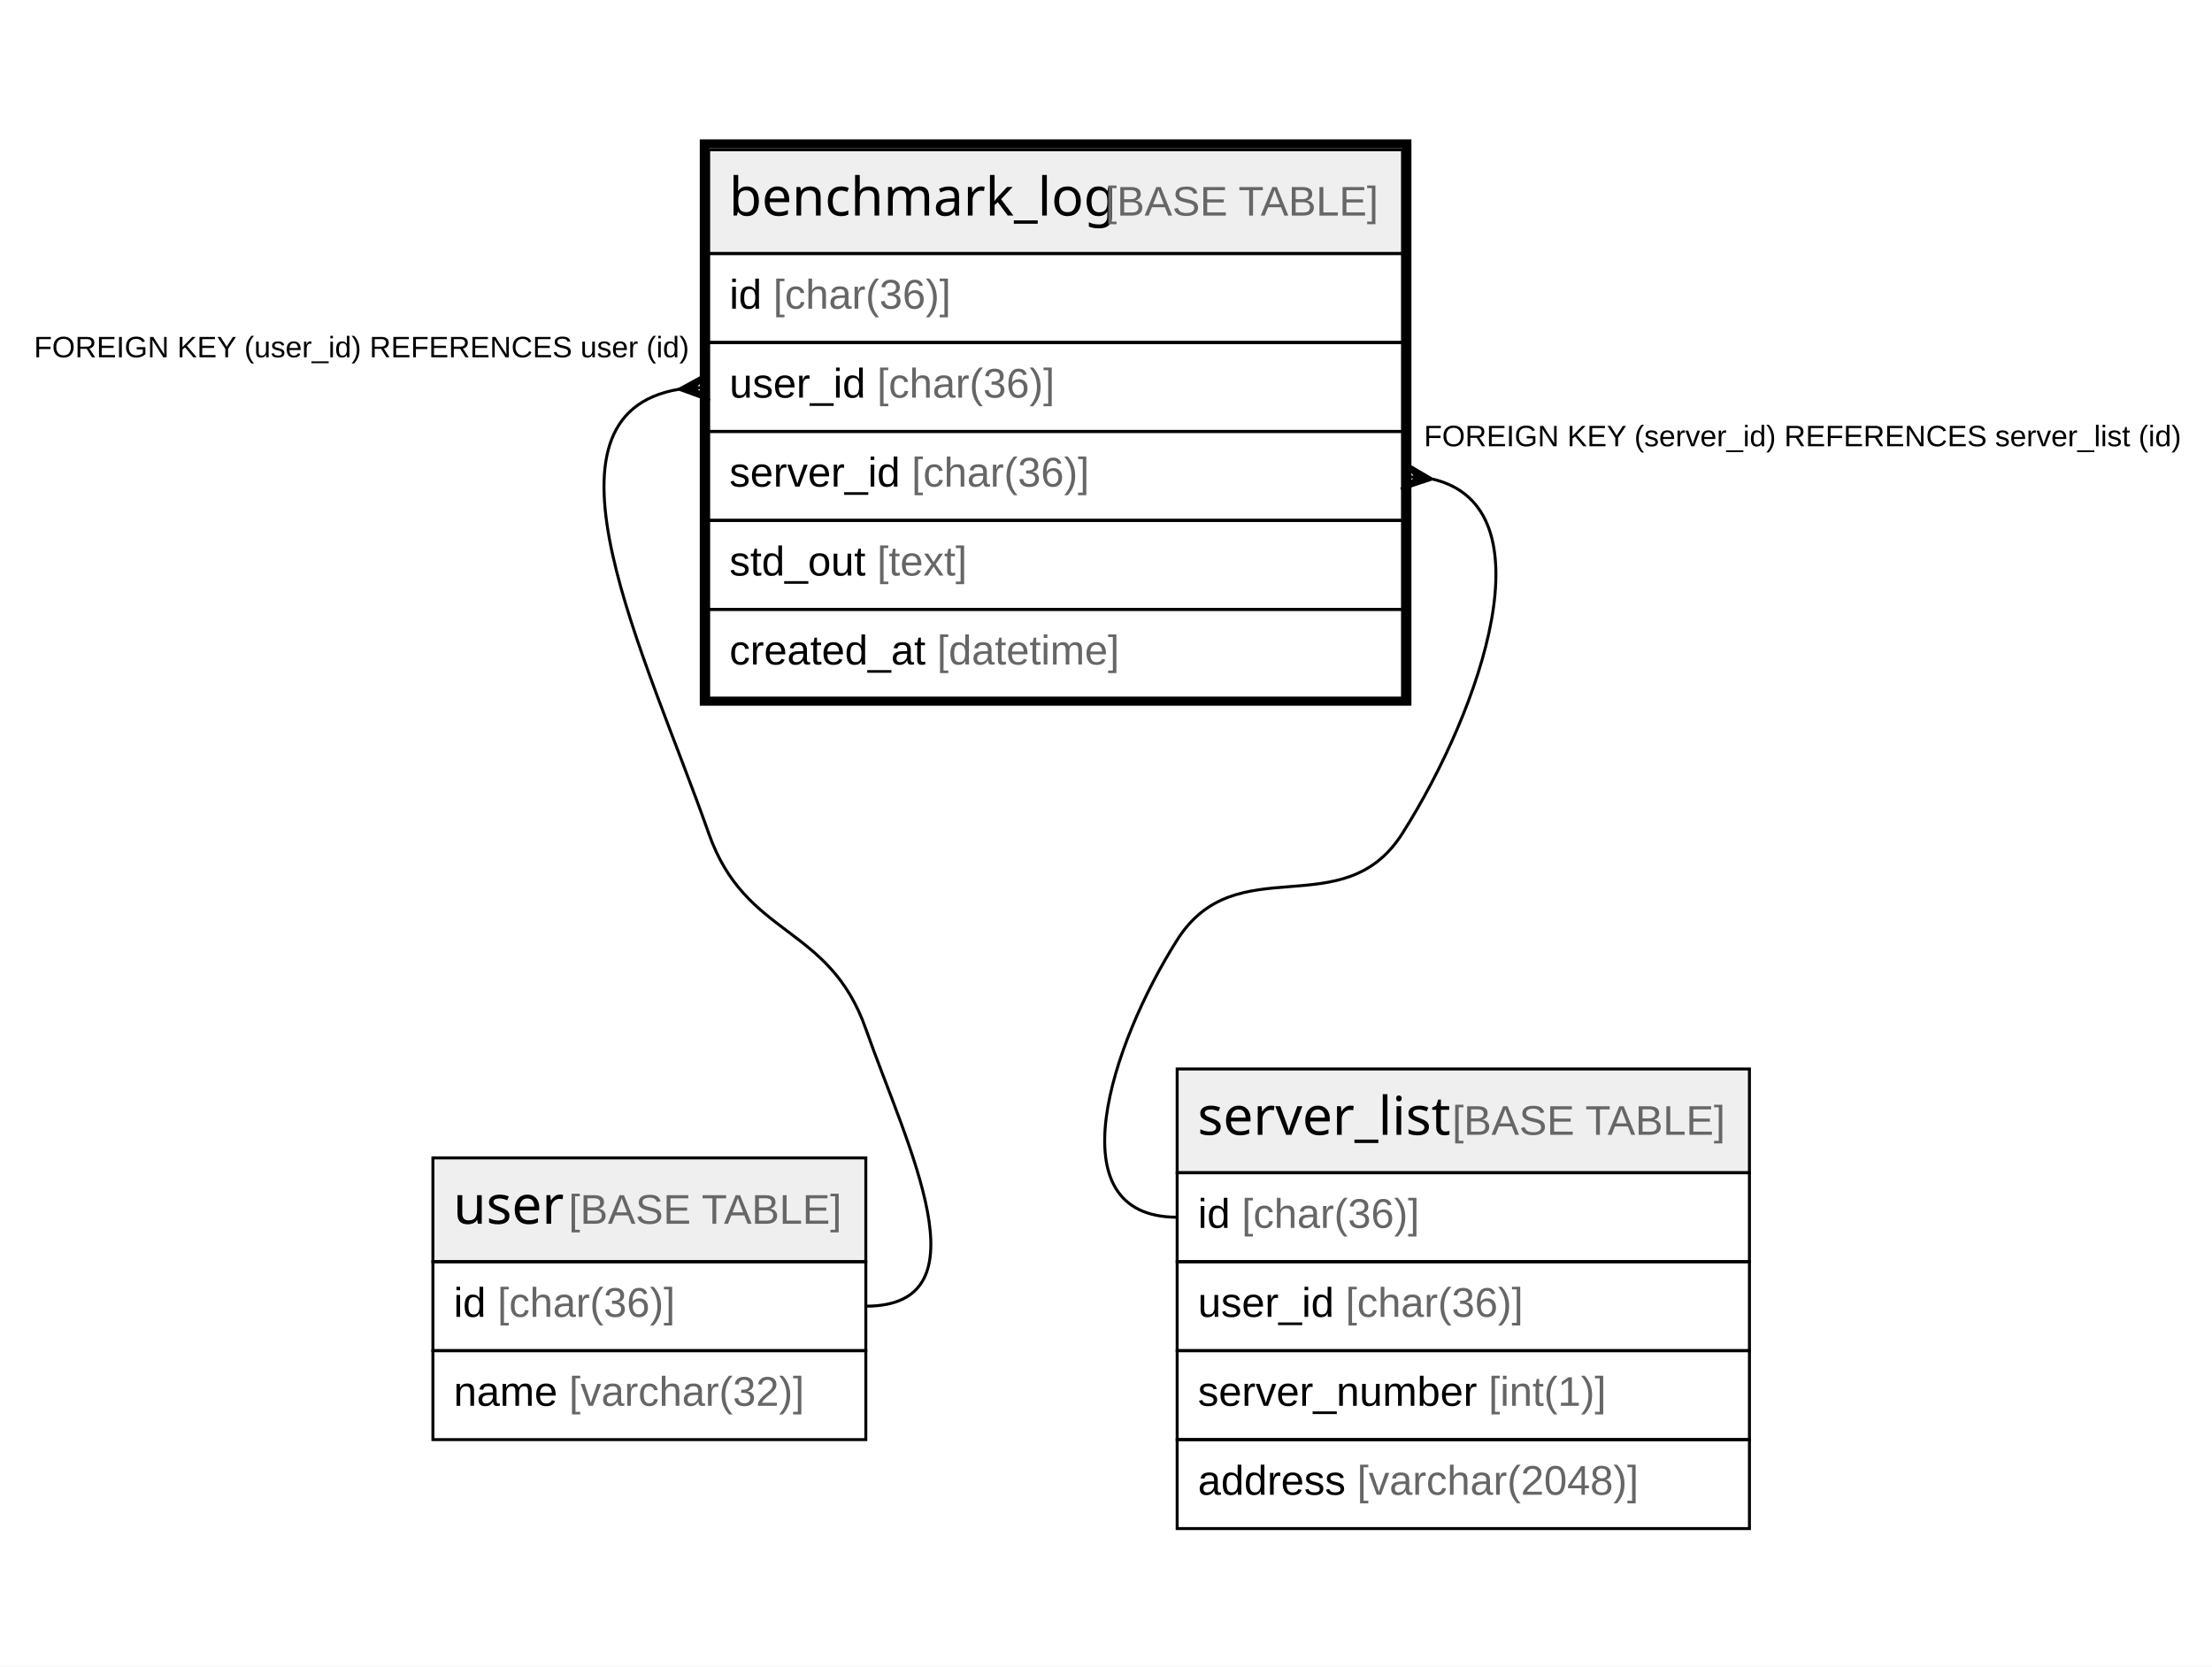
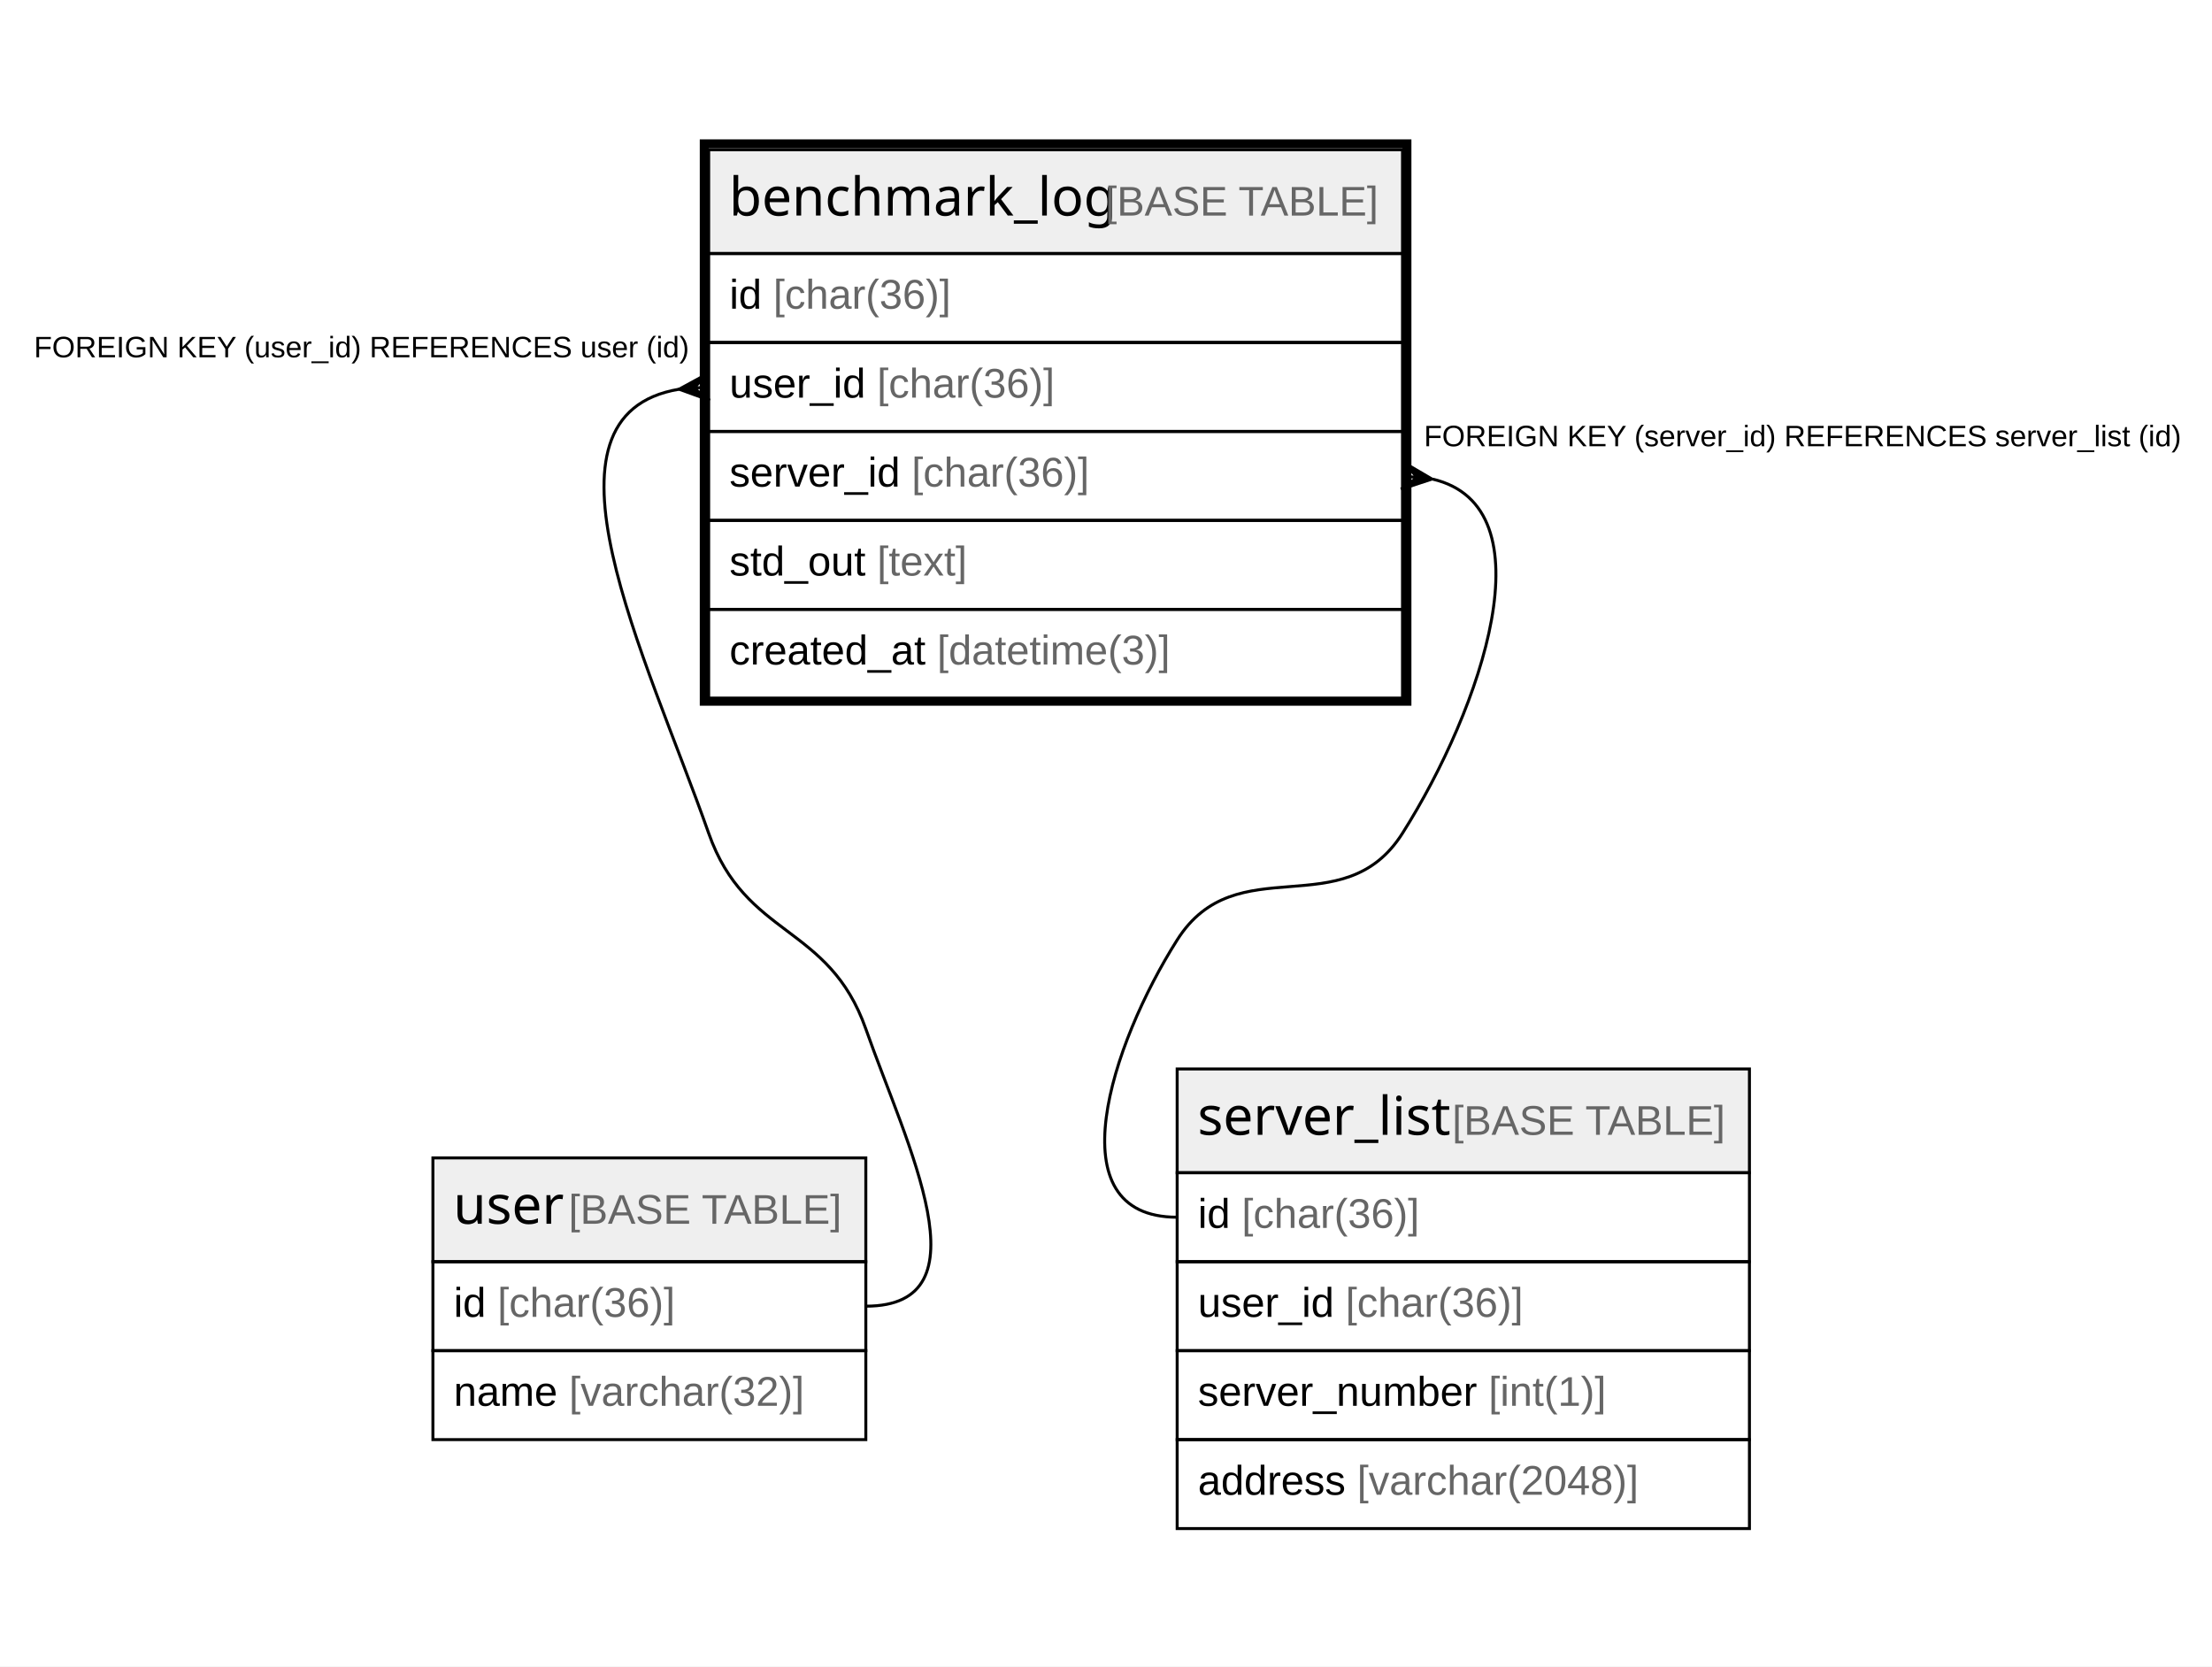
<svg xmlns="http://www.w3.org/2000/svg" width="746pt" height="562pt" viewBox="0.00 0.00 746.00 562.00">
  <g id="graph0" class="graph" transform="scale(1 1) rotate(0) translate(4 558)">
    <polygon fill="#ffffff" stroke="transparent" points="-4,4 -4,-558 742,-558 742,4 -4,4" />
    <g id="node1" class="node">
      <polygon fill="#efefef" stroke="transparent" points="235,-472.5 235,-507.5 469,-507.5 469,-472.5 235,-472.5" />
      <polygon fill="none" stroke="#000000" points="235,-472.5 235,-507.5 469,-507.5 469,-472.5 235,-472.5" />
      <text text-anchor="start" x="241.859" y="-485.3" font-family="Arial Bold" font-size="18.00" fill="#000000">benchmark_log</text>
      <text text-anchor="start" x="364.887" y="-485.3" font-family="Arial" font-size="14.00" fill="#000000"> </text>
      <text text-anchor="start" x="368.778" y="-485.3" font-family="Arial" font-size="14.00" fill="#666666">[BASE TABLE]</text>
      <polygon fill="none" stroke="#000000" points="235,-442.5 235,-472.5 469,-472.5 469,-442.5 235,-442.5" />
      <text text-anchor="start" x="242" y="-453.9" font-family="Arial" font-size="14.00" fill="#000000">id </text>
      <text text-anchor="start" x="256.78" y="-453.9" font-family="Arial" font-size="14.00" fill="#666666">[char(36)]</text>
      <polygon fill="none" stroke="#000000" points="235,-412.5 235,-442.5 469,-442.5 469,-412.5 235,-412.5" />
      <text text-anchor="start" x="242" y="-423.9" font-family="Arial" font-size="14.00" fill="#000000">user_id </text>
      <text text-anchor="start" x="291.788" y="-423.9" font-family="Arial" font-size="14.00" fill="#666666">[char(36)]</text>
      <polygon fill="none" stroke="#000000" points="235,-382.5 235,-412.5 469,-412.5 469,-382.5 235,-382.5" />
      <text text-anchor="start" x="242" y="-393.9" font-family="Arial" font-size="14.00" fill="#000000">server_id </text>
      <text text-anchor="start" x="303.449" y="-393.9" font-family="Arial" font-size="14.00" fill="#666666">[char(36)]</text>
      <polygon fill="none" stroke="#000000" points="235,-352.5 235,-382.5 469,-382.5 469,-352.5 235,-352.5" />
      <text text-anchor="start" x="242" y="-363.9" font-family="Arial" font-size="14.00" fill="#000000">std_out </text>
      <text text-anchor="start" x="291.802" y="-363.9" font-family="Arial" font-size="14.00" fill="#666666">[text]</text>
      <polygon fill="none" stroke="#000000" points="235,-322.5 235,-352.5 469,-352.5 469,-322.5 235,-322.5" />
      <text text-anchor="start" x="242" y="-333.9" font-family="Arial" font-size="14.00" fill="#000000">created_at </text>
-       <text text-anchor="start" x="312.028" y="-333.9" font-family="Arial" font-size="14.00" fill="#666666">[datetime]</text>
+       <text text-anchor="start" x="312.028" y="-333.9" font-family="Arial" font-size="14.00" fill="#666666">[datetime(3)]</text>
      <polygon fill="none" stroke="#000000" stroke-width="3" points="233.5,-321.5 233.5,-509.5 470.5,-509.5 470.5,-321.5 233.5,-321.5" />
    </g>
    <g id="node2" class="node">
      <polygon fill="#efefef" stroke="transparent" points="142,-132.5 142,-167.5 288,-167.5 288,-132.5 142,-132.5" />
      <polygon fill="none" stroke="#000000" points="142,-132.5 142,-167.5 288,-167.5 288,-132.5 142,-132.5" />
      <text text-anchor="start" x="148.871" y="-145.3" font-family="Arial Bold" font-size="18.00" fill="#000000">user</text>
      <text text-anchor="start" x="183.875" y="-145.3" font-family="Arial" font-size="14.00" fill="#000000"> </text>
      <text text-anchor="start" x="187.766" y="-145.3" font-family="Arial" font-size="14.00" fill="#666666">[BASE TABLE]</text>
      <polygon fill="none" stroke="#000000" points="142,-102.5 142,-132.5 288,-132.5 288,-102.5 142,-102.5" />
      <text text-anchor="start" x="149" y="-113.9" font-family="Arial" font-size="14.00" fill="#000000">id </text>
      <text text-anchor="start" x="163.78" y="-113.9" font-family="Arial" font-size="14.00" fill="#666666">[char(36)]</text>
      <polygon fill="none" stroke="#000000" points="142,-72.5 142,-102.5 288,-102.5 288,-72.5 142,-72.5" />
      <text text-anchor="start" x="149" y="-83.9" font-family="Arial" font-size="14.00" fill="#000000">name </text>
      <text text-anchor="start" x="187.899" y="-83.9" font-family="Arial" font-size="14.00" fill="#666666">[varchar(32)]</text>
    </g>
    <g id="edge1" class="edge">
      <path fill="none" stroke="#000000" d="M225.005,-426.734C172.932,-418.013 214.015,-336.647 235,-277 247.485,-241.512 275.515,-246.488 288,-211 301.791,-171.8 329.556,-117.5 288,-117.5" />
      <polygon fill="#000000" stroke="#000000" points="225.029,-426.736 234.656,-431.987 230.015,-427.118 235,-427.5 235,-427.5 235,-427.5 230.015,-427.118 235.344,-423.013 225.029,-426.736 225.029,-426.736" />
      <text text-anchor="start" x="7.445" y="-437.5" font-family="Arial" font-size="10.00" fill="#000000">FOREIGN KEY (user_id) REFERENCES user (id)</text>
    </g>
    <g id="node3" class="node">
      <polygon fill="#efefef" stroke="transparent" points="393,-162.5 393,-197.5 586,-197.5 586,-162.5 393,-162.5" />
      <polygon fill="none" stroke="#000000" points="393,-162.5 393,-197.5 586,-197.5 586,-162.5 393,-162.5" />
      <text text-anchor="start" x="399.876" y="-175.3" font-family="Arial Bold" font-size="18.00" fill="#000000">server_list</text>
      <text text-anchor="start" x="481.87" y="-175.3" font-family="Arial" font-size="14.00" fill="#000000"> </text>
      <text text-anchor="start" x="485.76" y="-175.3" font-family="Arial" font-size="14.00" fill="#666666">[BASE TABLE]</text>
      <polygon fill="none" stroke="#000000" points="393,-132.5 393,-162.5 586,-162.5 586,-132.5 393,-132.5" />
      <text text-anchor="start" x="400" y="-143.9" font-family="Arial" font-size="14.00" fill="#000000">id </text>
      <text text-anchor="start" x="414.78" y="-143.9" font-family="Arial" font-size="14.00" fill="#666666">[char(36)]</text>
      <polygon fill="none" stroke="#000000" points="393,-102.5 393,-132.5 586,-132.5 586,-102.5 393,-102.5" />
      <text text-anchor="start" x="400" y="-113.9" font-family="Arial" font-size="14.00" fill="#000000">user_id </text>
      <text text-anchor="start" x="449.788" y="-113.9" font-family="Arial" font-size="14.00" fill="#666666">[char(36)]</text>
      <polygon fill="none" stroke="#000000" points="393,-72.5 393,-102.5 586,-102.5 586,-72.5 393,-72.5" />
      <text text-anchor="start" x="400" y="-83.9" font-family="Arial" font-size="14.00" fill="#000000">server_number </text>
      <text text-anchor="start" x="498.011" y="-83.9" font-family="Arial" font-size="14.00" fill="#666666">[int(1)]</text>
      <polygon fill="none" stroke="#000000" points="393,-42.5 393,-72.5 586,-72.5 586,-42.5 393,-42.5" />
      <text text-anchor="start" x="400" y="-53.9" font-family="Arial" font-size="14.00" fill="#000000">address </text>
      <text text-anchor="start" x="453.682" y="-53.9" font-family="Arial" font-size="14.00" fill="#666666">[varchar(2048)]</text>
    </g>
    <g id="edge2" class="edge">
      <path fill="none" stroke="#000000" d="M479.159,-396.421C519.033,-387.067 495.625,-319.073 469,-277 449.013,-245.417 412.987,-272.583 393,-241 370.778,-205.885 351.444,-147.5 393,-147.5" />
      <polygon fill="#000000" stroke="#000000" points="478.944,-396.443 468.524,-393.025 473.972,-396.972 469,-397.5 469,-397.5 469,-397.5 473.972,-396.972 469.476,-401.975 478.944,-396.443 478.944,-396.443" />
      <text text-anchor="start" x="476.228" y="-407.5" font-family="Arial" font-size="10.00" fill="#000000">FOREIGN KEY (server_id) REFERENCES server_list (id)</text>
    </g>
  </g>
</svg>
